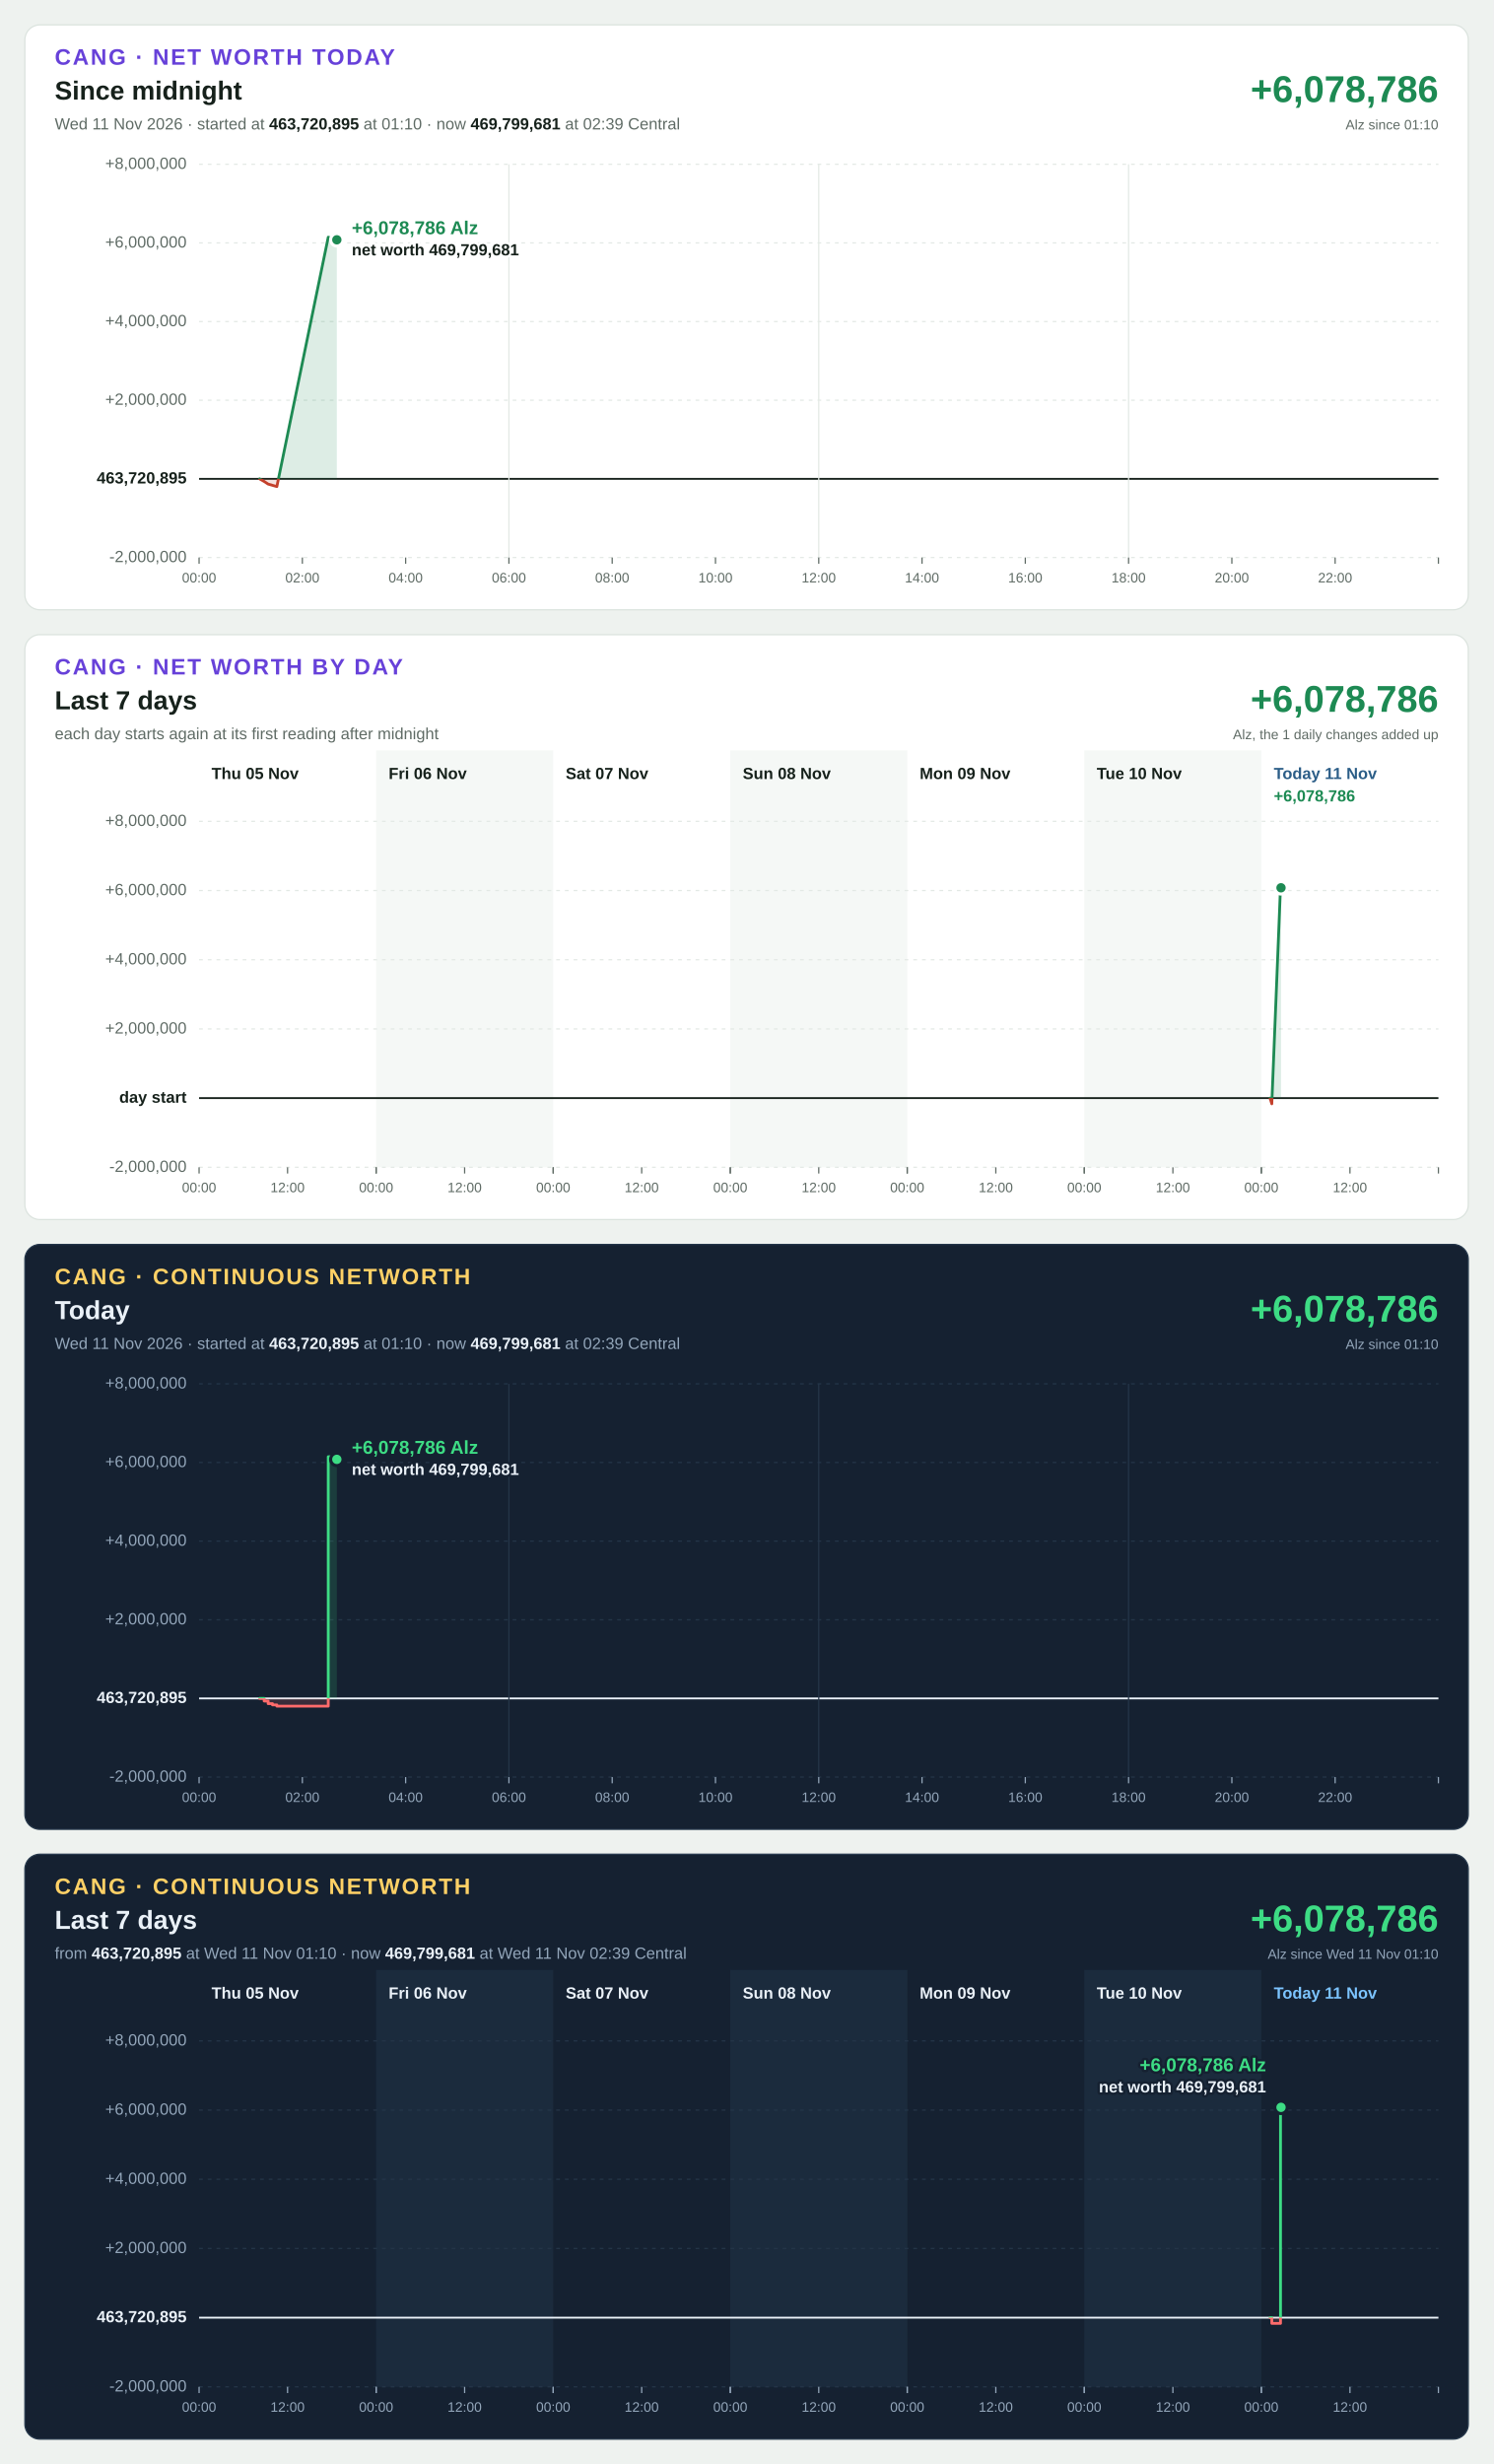
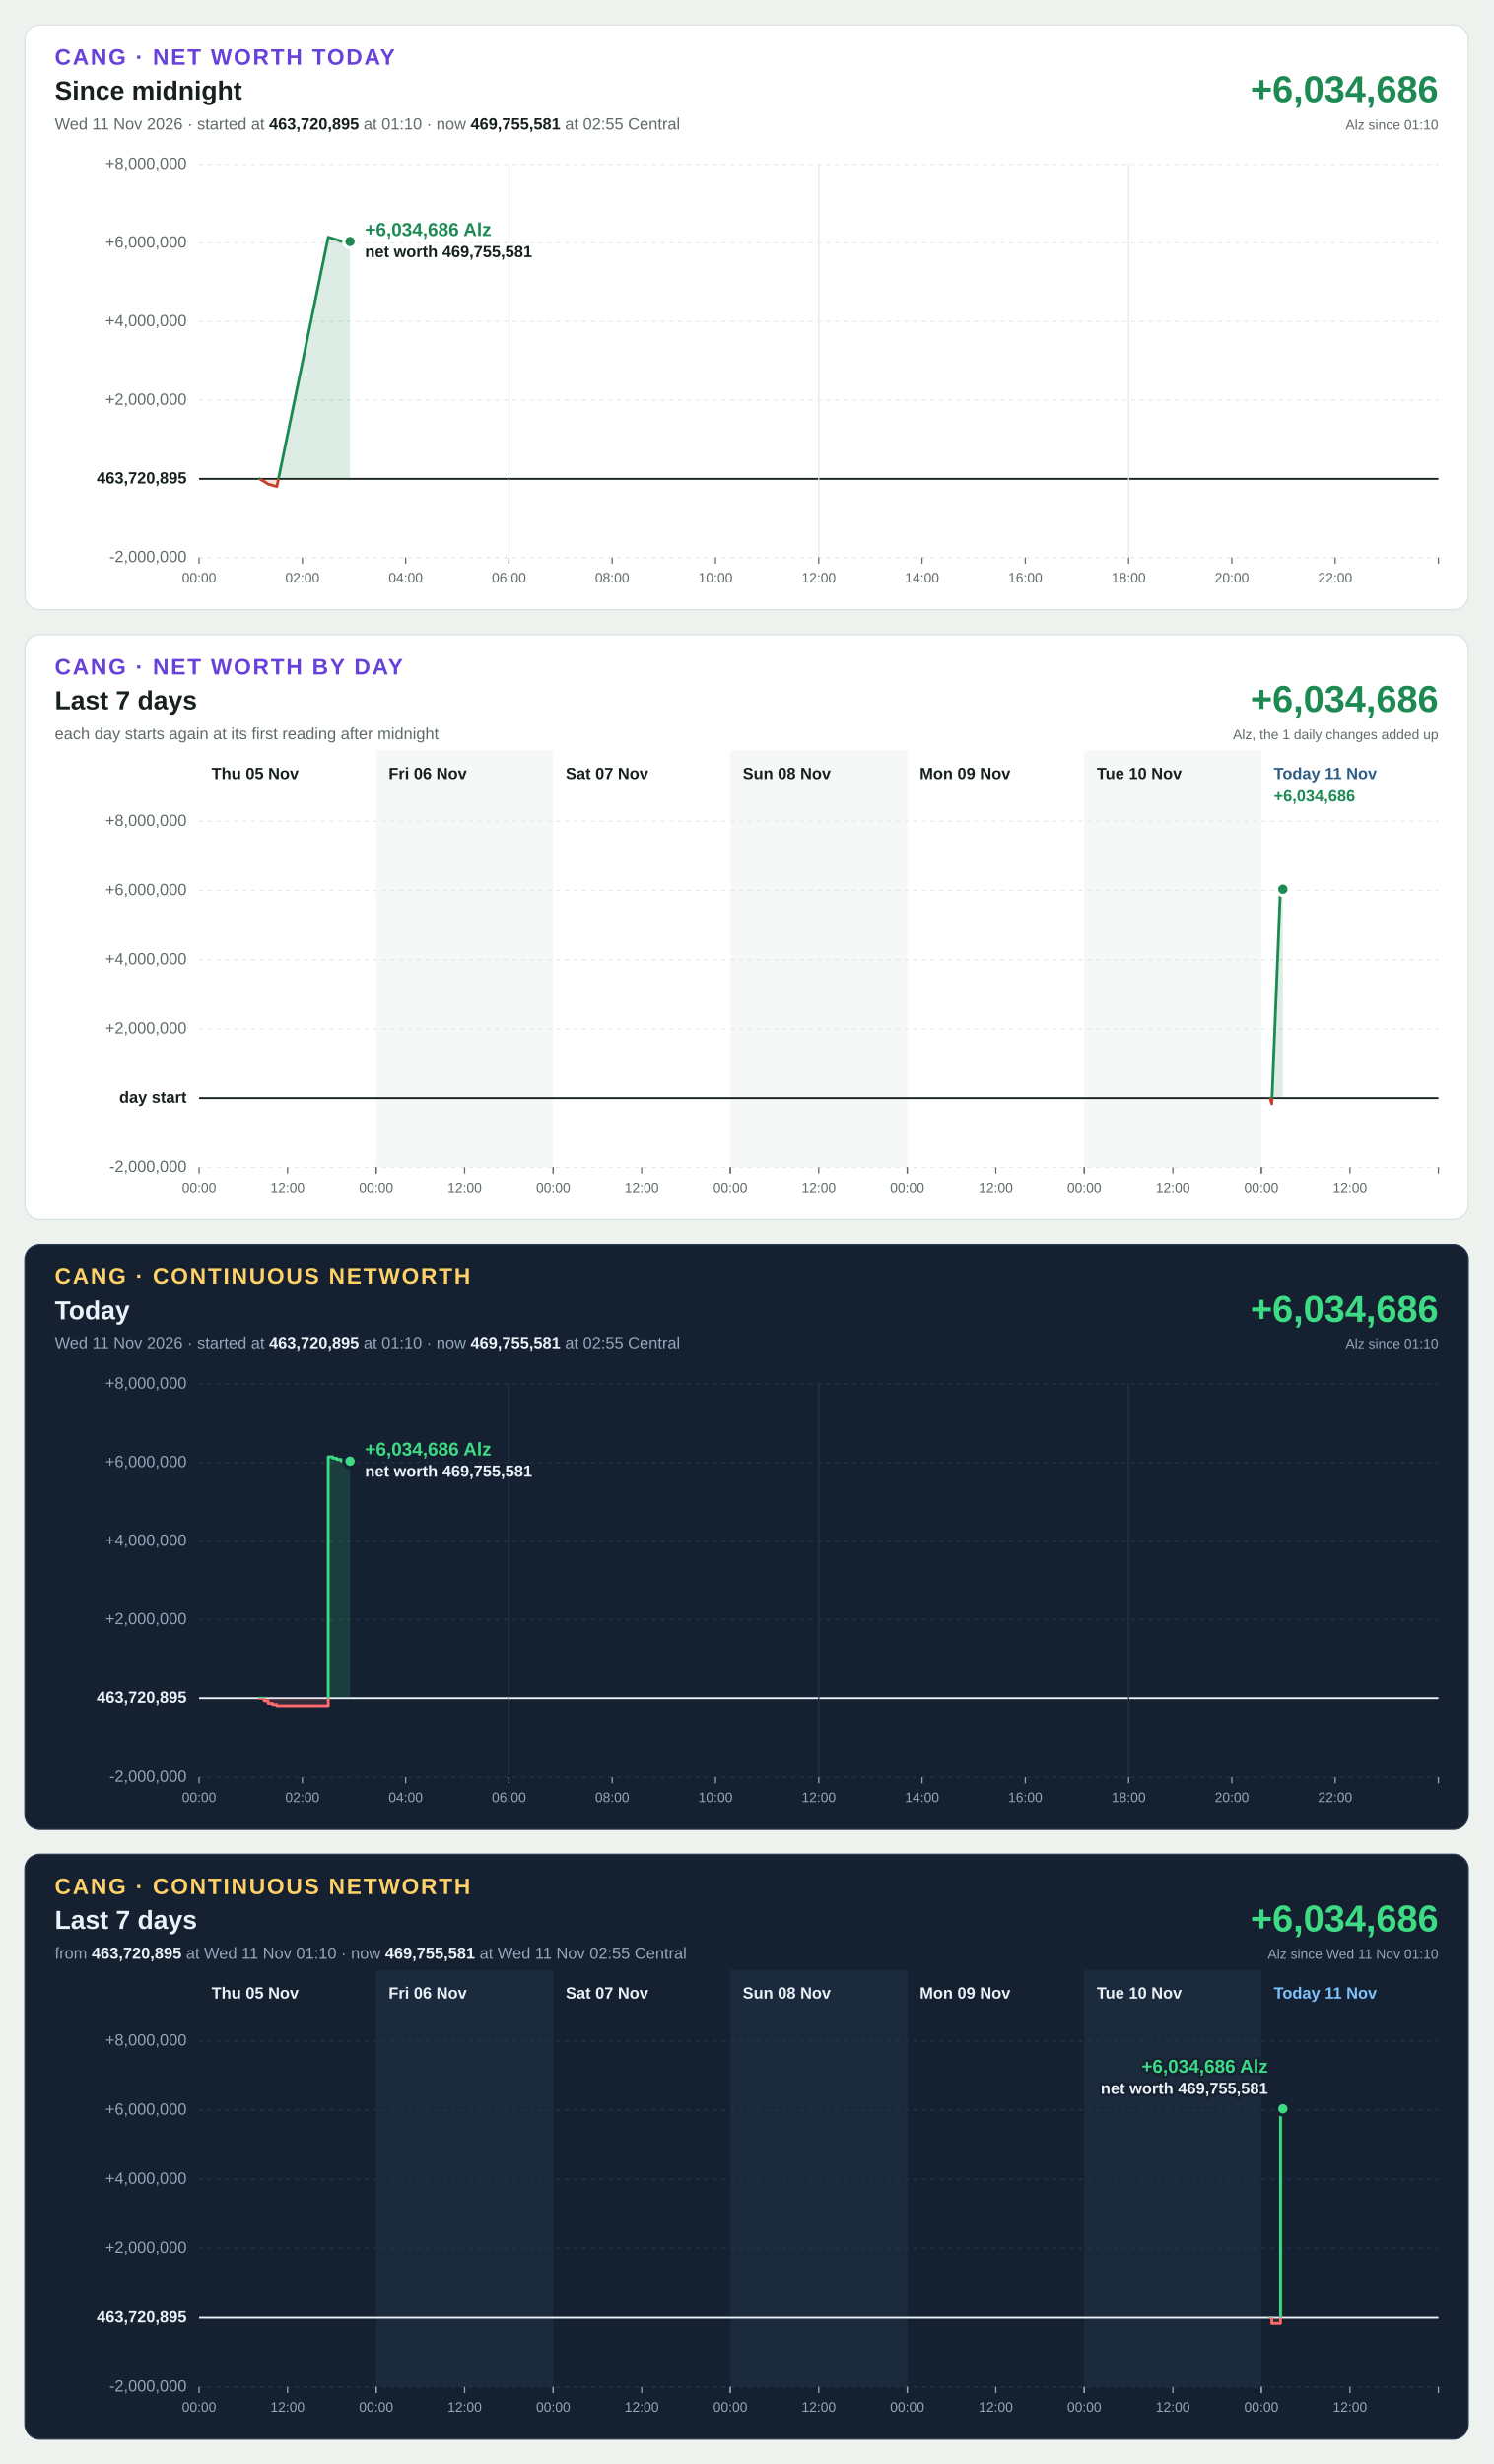
<svg xmlns="http://www.w3.org/2000/svg" width="1200" height="1980" viewBox="0 0 1200 1980" font-family="Segoe UI, Helvetica Neue, Arial, sans-serif" font-size="13" style="font-variant-numeric: tabular-nums">
  <rect width="1200" height="1980" fill="#eef2ef" />
  <g transform="translate(20,20)">
    <rect width="1160" height="470" rx="12" fill="#ffffff" stroke="#dbe3de" />
    <text x="24" y="32" font-size="18" font-weight="700" letter-spacing="1.4" fill="#6741d9">CANG · NET WORTH TODAY</text>
    <text x="24" y="60" font-size="21" font-weight="700" fill="#16211b">Since midnight</text>
-     <text x="24" y="84" fill="#5f6b65">Wed 11 Nov 2026 · started at <tspan font-weight="700" fill="#16211b">463,720,895</tspan> at 01:10 · now <tspan font-weight="700" fill="#16211b">469,799,681</tspan> at 02:39 Central</text>
-     <text x="1136" y="62" font-size="30" font-weight="700" text-anchor="end" fill="#1d8a53">+6,078,786</text>
+     <text x="24" y="84" fill="#5f6b65">Wed 11 Nov 2026 · started at <tspan font-weight="700" fill="#16211b">463,720,895</tspan> at 01:10 · now <tspan font-weight="700" fill="#16211b">469,755,581</tspan> at 02:55 Central</text>
+     <text x="1136" y="62" font-size="30" font-weight="700" text-anchor="end" fill="#1d8a53">+6,034,686</text>
    <text x="1136" y="84" font-size="11" text-anchor="end" fill="#5f6b65">Alz since 01:10</text>
    <line x1="140" x2="1136" y1="428.0" y2="428.0" stroke="#e3e9e5" stroke-width="1" stroke-dasharray="3 4" />
    <text x="130" y="428.0" text-anchor="end" dominant-baseline="middle" font-weight="400" fill="#5f6b65">-2,000,000</text>
    <line x1="140" x2="1136" y1="364.8" y2="364.8" stroke="#16211b" stroke-width="1.5" />
    <text x="130" y="364.8" text-anchor="end" dominant-baseline="middle" font-weight="700" fill="#16211b">463,720,895</text>
    <line x1="140" x2="1136" y1="301.6" y2="301.6" stroke="#e3e9e5" stroke-width="1" stroke-dasharray="3 4" />
    <text x="130" y="301.6" text-anchor="end" dominant-baseline="middle" font-weight="400" fill="#5f6b65">+2,000,000</text>
    <line x1="140" x2="1136" y1="238.4" y2="238.4" stroke="#e3e9e5" stroke-width="1" stroke-dasharray="3 4" />
    <text x="130" y="238.4" text-anchor="end" dominant-baseline="middle" font-weight="400" fill="#5f6b65">+4,000,000</text>
    <line x1="140" x2="1136" y1="175.2" y2="175.2" stroke="#e3e9e5" stroke-width="1" stroke-dasharray="3 4" />
    <text x="130" y="175.2" text-anchor="end" dominant-baseline="middle" font-weight="400" fill="#5f6b65">+6,000,000</text>
    <line x1="140" x2="1136" y1="112.0" y2="112.0" stroke="#e3e9e5" stroke-width="1" stroke-dasharray="3 4" />
    <text x="130" y="112.0" text-anchor="end" dominant-baseline="middle" font-weight="400" fill="#5f6b65">+8,000,000</text>
    <line x1="140.0" x2="140.0" y1="428" y2="433" stroke="#5f6b65" stroke-width="1" />
    <text x="140.0" y="448" font-size="11" text-anchor="middle" fill="#5f6b65">00:00</text>
    <line x1="223.0" x2="223.0" y1="428" y2="433" stroke="#5f6b65" stroke-width="1" />
    <text x="223.0" y="448" font-size="11" text-anchor="middle" fill="#5f6b65">02:00</text>
    <line x1="306.0" x2="306.0" y1="428" y2="433" stroke="#5f6b65" stroke-width="1" />
    <text x="306.0" y="448" font-size="11" text-anchor="middle" fill="#5f6b65">04:00</text>
    <line x1="389.0" x2="389.0" y1="112" y2="428" stroke="#e3e9e5" stroke-width="1" />
    <line x1="389.0" x2="389.0" y1="428" y2="433" stroke="#5f6b65" stroke-width="1" />
    <text x="389.0" y="448" font-size="11" text-anchor="middle" fill="#5f6b65">06:00</text>
    <line x1="472.0" x2="472.0" y1="428" y2="433" stroke="#5f6b65" stroke-width="1" />
    <text x="472.0" y="448" font-size="11" text-anchor="middle" fill="#5f6b65">08:00</text>
    <line x1="555.0" x2="555.0" y1="428" y2="433" stroke="#5f6b65" stroke-width="1" />
    <text x="555.0" y="448" font-size="11" text-anchor="middle" fill="#5f6b65">10:00</text>
    <line x1="638.0" x2="638.0" y1="112" y2="428" stroke="#e3e9e5" stroke-width="1" />
    <line x1="638.0" x2="638.0" y1="428" y2="433" stroke="#5f6b65" stroke-width="1" />
    <text x="638.0" y="448" font-size="11" text-anchor="middle" fill="#5f6b65">12:00</text>
    <line x1="721.0" x2="721.0" y1="428" y2="433" stroke="#5f6b65" stroke-width="1" />
    <text x="721.0" y="448" font-size="11" text-anchor="middle" fill="#5f6b65">14:00</text>
    <line x1="804.0" x2="804.0" y1="428" y2="433" stroke="#5f6b65" stroke-width="1" />
    <text x="804.0" y="448" font-size="11" text-anchor="middle" fill="#5f6b65">16:00</text>
    <line x1="887.0" x2="887.0" y1="112" y2="428" stroke="#e3e9e5" stroke-width="1" />
    <line x1="887.0" x2="887.0" y1="428" y2="433" stroke="#5f6b65" stroke-width="1" />
    <text x="887.0" y="448" font-size="11" text-anchor="middle" fill="#5f6b65">18:00</text>
    <line x1="970.0" x2="970.0" y1="428" y2="433" stroke="#5f6b65" stroke-width="1" />
    <text x="970.0" y="448" font-size="11" text-anchor="middle" fill="#5f6b65">20:00</text>
    <line x1="1053.0" x2="1053.0" y1="428" y2="433" stroke="#5f6b65" stroke-width="1" />
    <text x="1053.0" y="448" font-size="11" text-anchor="middle" fill="#5f6b65">22:00</text>
    <line x1="1136.0" x2="1136.0" y1="428" y2="433" stroke="#5f6b65" stroke-width="1" />
    <defs>
-       <path id="shape-today" d="M188.6 364.8L188.6 364.8L192.3 366.9L195.5 369.0L199.0 370.0L202.5 371.0L243.8 170.6L247.5 171.7L250.7 172.7L250.7 364.8Z" />
-       <path id="line-today" d="M188.6 364.8L192.3 366.9L195.5 369.0L199.0 370.0L202.5 371.0L243.8 170.6L247.5 171.7L250.7 172.7" />
+       <path id="shape-today" d="M188.6 364.8L188.6 364.8L192.3 366.9L195.5 369.0L199.0 370.0L202.5 371.0L243.8 170.6L247.5 171.7L250.7 172.7L254.1 173.8L257.8 174.0L261.3 174.1L261.3 364.8Z" />
+       <path id="line-today" d="M188.6 364.8L192.3 366.9L195.5 369.0L199.0 370.0L202.5 371.0L243.8 170.6L247.5 171.7L250.7 172.7L254.1 173.8L257.8 174.0L261.3 174.1" />
      <clipPath id="up-today">
        <rect x="140" y="112" width="996" height="252.8" />
      </clipPath>
      <clipPath id="down-today">
        <rect x="140" y="364.8" width="996" height="63.2" />
      </clipPath>
    </defs>
    <use href="#shape-today" fill="#1d8a53" fill-opacity="0.15" clip-path="url(#up-today)" />
    <use href="#line-today" fill="none" stroke="#1d8a53" stroke-width="2.25" stroke-linejoin="round" stroke-linecap="round" clip-path="url(#up-today)" />
    <use href="#shape-today" fill="#c4402b" fill-opacity="0.15" clip-path="url(#down-today)" />
    <use href="#line-today" fill="none" stroke="#c4402b" stroke-width="2.25" stroke-linejoin="round" stroke-linecap="round" clip-path="url(#down-today)" />
-     <circle cx="250.7" cy="172.7" r="5" fill="#1d8a53" stroke="#ffffff" stroke-width="2.5" />
-     <text x="262.7" y="168.2" text-anchor="start" font-size="15" font-weight="700" fill="#1d8a53" stroke="#ffffff" stroke-width="4" stroke-linejoin="round" paint-order="stroke">+6,078,786 Alz</text>
-     <text x="262.7" y="185.2" text-anchor="start" font-size="13" font-weight="600" fill="#16211b" stroke="#ffffff" stroke-width="4" stroke-linejoin="round" paint-order="stroke">net worth 469,799,681</text>
+     <circle cx="261.3" cy="174.1" r="5" fill="#1d8a53" stroke="#ffffff" stroke-width="2.5" />
+     <text x="273.3" y="169.6" text-anchor="start" font-size="15" font-weight="700" fill="#1d8a53" stroke="#ffffff" stroke-width="4" stroke-linejoin="round" paint-order="stroke">+6,034,686 Alz</text>
+     <text x="273.3" y="186.6" text-anchor="start" font-size="13" font-weight="600" fill="#16211b" stroke="#ffffff" stroke-width="4" stroke-linejoin="round" paint-order="stroke">net worth 469,755,581</text>
  </g>
  <g transform="translate(20,510)">
    <rect width="1160" height="470" rx="12" fill="#ffffff" stroke="#dbe3de" />
    <text x="24" y="32" font-size="18" font-weight="700" letter-spacing="1.4" fill="#6741d9">CANG · NET WORTH BY DAY</text>
    <text x="24" y="60" font-size="21" font-weight="700" fill="#16211b">Last 7 days</text>
    <text x="24" y="84" fill="#5f6b65">each day starts again at its first reading after midnight</text>
-     <text x="1136" y="62" font-size="30" font-weight="700" text-anchor="end" fill="#1d8a53">+6,078,786</text>
+     <text x="1136" y="62" font-size="30" font-weight="700" text-anchor="end" fill="#1d8a53">+6,034,686</text>
    <text x="1136" y="84" font-size="11" text-anchor="end" fill="#5f6b65">Alz, the 1 daily changes added up</text>
    <rect x="282.3" y="93" width="142.3" height="335" fill="#f5f8f6" />
    <rect x="566.9" y="93" width="142.3" height="335" fill="#f5f8f6" />
    <rect x="851.4" y="93" width="142.3" height="335" fill="#f5f8f6" />
    <line x1="140" x2="1136" y1="428.0" y2="428.0" stroke="#e3e9e5" stroke-width="1" stroke-dasharray="3 4" />
    <text x="130" y="428.0" text-anchor="end" dominant-baseline="middle" font-weight="400" fill="#5f6b65">-2,000,000</text>
    <line x1="140" x2="1136" y1="372.4" y2="372.4" stroke="#16211b" stroke-width="1.5" />
    <text x="130" y="372.4" text-anchor="end" dominant-baseline="middle" font-weight="700" fill="#16211b">day start</text>
    <line x1="140" x2="1136" y1="316.8" y2="316.8" stroke="#e3e9e5" stroke-width="1" stroke-dasharray="3 4" />
    <text x="130" y="316.8" text-anchor="end" dominant-baseline="middle" font-weight="400" fill="#5f6b65">+2,000,000</text>
    <line x1="140" x2="1136" y1="261.2" y2="261.2" stroke="#e3e9e5" stroke-width="1" stroke-dasharray="3 4" />
    <text x="130" y="261.2" text-anchor="end" dominant-baseline="middle" font-weight="400" fill="#5f6b65">+4,000,000</text>
    <line x1="140" x2="1136" y1="205.6" y2="205.6" stroke="#e3e9e5" stroke-width="1" stroke-dasharray="3 4" />
    <text x="130" y="205.6" text-anchor="end" dominant-baseline="middle" font-weight="400" fill="#5f6b65">+6,000,000</text>
    <line x1="140" x2="1136" y1="150.0" y2="150.0" stroke="#e3e9e5" stroke-width="1" stroke-dasharray="3 4" />
    <text x="130" y="150.0" text-anchor="end" dominant-baseline="middle" font-weight="400" fill="#5f6b65">+8,000,000</text>
    <text x="150.0" y="116" font-weight="700" fill="#16211b">Thu 05 Nov</text>
    <line x1="140.0" x2="140.0" y1="428" y2="433" stroke="#5f6b65" stroke-width="1" />
    <text x="140.0" y="448" font-size="11" text-anchor="middle" fill="#5f6b65">00:00</text>
    <line x1="211.1" x2="211.1" y1="428" y2="433" stroke="#5f6b65" stroke-width="1" />
    <text x="211.1" y="448" font-size="11" text-anchor="middle" fill="#5f6b65">12:00</text>
    <line x1="282.3" x2="282.3" y1="428" y2="433" stroke="#5f6b65" stroke-width="1" />
    <text x="292.3" y="116" font-weight="700" fill="#16211b">Fri 06 Nov</text>
    <line x1="282.3" x2="282.3" y1="428" y2="433" stroke="#5f6b65" stroke-width="1" />
    <text x="282.3" y="448" font-size="11" text-anchor="middle" fill="#5f6b65">00:00</text>
    <line x1="353.4" x2="353.4" y1="428" y2="433" stroke="#5f6b65" stroke-width="1" />
    <text x="353.4" y="448" font-size="11" text-anchor="middle" fill="#5f6b65">12:00</text>
    <line x1="424.6" x2="424.6" y1="428" y2="433" stroke="#5f6b65" stroke-width="1" />
    <text x="434.6" y="116" font-weight="700" fill="#16211b">Sat 07 Nov</text>
    <line x1="424.6" x2="424.6" y1="428" y2="433" stroke="#5f6b65" stroke-width="1" />
    <text x="424.6" y="448" font-size="11" text-anchor="middle" fill="#5f6b65">00:00</text>
    <line x1="495.7" x2="495.7" y1="428" y2="433" stroke="#5f6b65" stroke-width="1" />
    <text x="495.7" y="448" font-size="11" text-anchor="middle" fill="#5f6b65">12:00</text>
    <line x1="566.9" x2="566.9" y1="428" y2="433" stroke="#5f6b65" stroke-width="1" />
    <text x="576.9" y="116" font-weight="700" fill="#16211b">Sun 08 Nov</text>
    <line x1="566.9" x2="566.9" y1="428" y2="433" stroke="#5f6b65" stroke-width="1" />
    <text x="566.9" y="448" font-size="11" text-anchor="middle" fill="#5f6b65">00:00</text>
    <line x1="638.0" x2="638.0" y1="428" y2="433" stroke="#5f6b65" stroke-width="1" />
    <text x="638.0" y="448" font-size="11" text-anchor="middle" fill="#5f6b65">12:00</text>
    <line x1="709.1" x2="709.1" y1="428" y2="433" stroke="#5f6b65" stroke-width="1" />
    <text x="719.1" y="116" font-weight="700" fill="#16211b">Mon 09 Nov</text>
    <line x1="709.1" x2="709.1" y1="428" y2="433" stroke="#5f6b65" stroke-width="1" />
    <text x="709.1" y="448" font-size="11" text-anchor="middle" fill="#5f6b65">00:00</text>
    <line x1="780.3" x2="780.3" y1="428" y2="433" stroke="#5f6b65" stroke-width="1" />
    <text x="780.3" y="448" font-size="11" text-anchor="middle" fill="#5f6b65">12:00</text>
    <line x1="851.4" x2="851.4" y1="428" y2="433" stroke="#5f6b65" stroke-width="1" />
    <text x="861.4" y="116" font-weight="700" fill="#16211b">Tue 10 Nov</text>
    <line x1="851.4" x2="851.4" y1="428" y2="433" stroke="#5f6b65" stroke-width="1" />
    <text x="851.4" y="448" font-size="11" text-anchor="middle" fill="#5f6b65">00:00</text>
    <line x1="922.6" x2="922.6" y1="428" y2="433" stroke="#5f6b65" stroke-width="1" />
    <text x="922.6" y="448" font-size="11" text-anchor="middle" fill="#5f6b65">12:00</text>
    <line x1="993.7" x2="993.7" y1="428" y2="433" stroke="#5f6b65" stroke-width="1" />
    <text x="1003.7" y="116" font-weight="700" fill="#2b5d87">Today 11 Nov</text>
    <line x1="993.7" x2="993.7" y1="428" y2="433" stroke="#5f6b65" stroke-width="1" />
    <text x="993.7" y="448" font-size="11" text-anchor="middle" fill="#5f6b65">00:00</text>
    <line x1="1064.9" x2="1064.9" y1="428" y2="433" stroke="#5f6b65" stroke-width="1" />
    <text x="1064.9" y="448" font-size="11" text-anchor="middle" fill="#5f6b65">12:00</text>
    <line x1="1136.0" x2="1136.0" y1="428" y2="433" stroke="#5f6b65" stroke-width="1" />
-     <text x="1003.7" y="134" font-weight="700" fill="#1d8a53">+6,078,786</text>
-     <defs>
-       <path id="shape-day6" d="M1000.7 372.4L1000.7 372.4L1002.1 377.0L1009.1 202.5L1009.5 203.4L1009.5 372.4Z" />
-       <path id="line-day6" d="M1000.7 372.4L1002.1 377.0L1009.1 202.5L1009.5 203.4" />
+     <text x="1003.7" y="134" font-weight="700" fill="#1d8a53">+6,034,686</text>
+     <defs>
+       <path id="shape-day6" d="M1000.7 372.4L1000.7 372.4L1002.1 377.0L1009.1 202.5L1010.5 204.6L1011.0 204.6L1011.0 372.4Z" />
+       <path id="line-day6" d="M1000.7 372.4L1002.1 377.0L1009.1 202.5L1010.5 204.6L1011.0 204.6" />
      <clipPath id="up-day6">
        <rect x="140" y="150" width="996" height="222.4" />
      </clipPath>
      <clipPath id="down-day6">
        <rect x="140" y="372.4" width="996" height="55.6" />
      </clipPath>
    </defs>
    <use href="#shape-day6" fill="#1d8a53" fill-opacity="0.15" clip-path="url(#up-day6)" />
    <use href="#line-day6" fill="none" stroke="#1d8a53" stroke-width="2.25" stroke-linejoin="round" stroke-linecap="round" clip-path="url(#up-day6)" />
    <use href="#shape-day6" fill="#c4402b" fill-opacity="0.15" clip-path="url(#down-day6)" />
    <use href="#line-day6" fill="none" stroke="#c4402b" stroke-width="2.25" stroke-linejoin="round" stroke-linecap="round" clip-path="url(#down-day6)" />
-     <circle cx="1009.5" cy="203.4" r="5" fill="#1d8a53" stroke="#ffffff" stroke-width="2.5" />
+     <circle cx="1011.0" cy="204.6" r="5" fill="#1d8a53" stroke="#ffffff" stroke-width="2.5" />
  </g>
  <g transform="translate(20,1000)">
    <rect width="1160" height="470" rx="12" fill="#152131" stroke="#24364a" />
    <text x="24" y="32" font-size="18" font-weight="700" letter-spacing="1.4" fill="#ffd166">CANG · CONTINUOUS NETWORTH</text>
    <text x="24" y="60" font-size="21" font-weight="700" fill="#eaf1f8">Today</text>
-     <text x="24" y="84" fill="#93a6ba">Wed 11 Nov 2026 · started at <tspan font-weight="700" fill="#eaf1f8">463,720,895</tspan> at 01:10 · now <tspan font-weight="700" fill="#eaf1f8">469,799,681</tspan> at 02:39 Central</text>
-     <text x="1136" y="62" font-size="30" font-weight="700" text-anchor="end" fill="#3ddc84">+6,078,786</text>
+     <text x="24" y="84" fill="#93a6ba">Wed 11 Nov 2026 · started at <tspan font-weight="700" fill="#eaf1f8">463,720,895</tspan> at 01:10 · now <tspan font-weight="700" fill="#eaf1f8">469,755,581</tspan> at 02:55 Central</text>
+     <text x="1136" y="62" font-size="30" font-weight="700" text-anchor="end" fill="#3ddc84">+6,034,686</text>
    <text x="1136" y="84" font-size="11" text-anchor="end" fill="#93a6ba">Alz since 01:10</text>
    <line x1="140" x2="1136" y1="428.0" y2="428.0" stroke="#243548" stroke-width="1" stroke-dasharray="3 4" />
    <text x="130" y="428.0" text-anchor="end" dominant-baseline="middle" font-weight="400" fill="#93a6ba">-2,000,000</text>
    <line x1="140" x2="1136" y1="364.8" y2="364.8" stroke="#eaf1f8" stroke-width="1.5" />
    <text x="130" y="364.8" text-anchor="end" dominant-baseline="middle" font-weight="700" fill="#eaf1f8">463,720,895</text>
    <line x1="140" x2="1136" y1="301.6" y2="301.6" stroke="#243548" stroke-width="1" stroke-dasharray="3 4" />
    <text x="130" y="301.6" text-anchor="end" dominant-baseline="middle" font-weight="400" fill="#93a6ba">+2,000,000</text>
    <line x1="140" x2="1136" y1="238.4" y2="238.4" stroke="#243548" stroke-width="1" stroke-dasharray="3 4" />
    <text x="130" y="238.4" text-anchor="end" dominant-baseline="middle" font-weight="400" fill="#93a6ba">+4,000,000</text>
    <line x1="140" x2="1136" y1="175.2" y2="175.2" stroke="#243548" stroke-width="1" stroke-dasharray="3 4" />
    <text x="130" y="175.2" text-anchor="end" dominant-baseline="middle" font-weight="400" fill="#93a6ba">+6,000,000</text>
    <line x1="140" x2="1136" y1="112.0" y2="112.0" stroke="#243548" stroke-width="1" stroke-dasharray="3 4" />
    <text x="130" y="112.0" text-anchor="end" dominant-baseline="middle" font-weight="400" fill="#93a6ba">+8,000,000</text>
    <line x1="140.0" x2="140.0" y1="428" y2="433" stroke="#93a6ba" stroke-width="1" />
    <text x="140.0" y="448" font-size="11" text-anchor="middle" fill="#93a6ba">00:00</text>
    <line x1="223.0" x2="223.0" y1="428" y2="433" stroke="#93a6ba" stroke-width="1" />
    <text x="223.0" y="448" font-size="11" text-anchor="middle" fill="#93a6ba">02:00</text>
    <line x1="306.0" x2="306.0" y1="428" y2="433" stroke="#93a6ba" stroke-width="1" />
    <text x="306.0" y="448" font-size="11" text-anchor="middle" fill="#93a6ba">04:00</text>
    <line x1="389.0" x2="389.0" y1="112" y2="428" stroke="#243548" stroke-width="1" />
    <line x1="389.0" x2="389.0" y1="428" y2="433" stroke="#93a6ba" stroke-width="1" />
    <text x="389.0" y="448" font-size="11" text-anchor="middle" fill="#93a6ba">06:00</text>
    <line x1="472.0" x2="472.0" y1="428" y2="433" stroke="#93a6ba" stroke-width="1" />
    <text x="472.0" y="448" font-size="11" text-anchor="middle" fill="#93a6ba">08:00</text>
    <line x1="555.0" x2="555.0" y1="428" y2="433" stroke="#93a6ba" stroke-width="1" />
    <text x="555.0" y="448" font-size="11" text-anchor="middle" fill="#93a6ba">10:00</text>
    <line x1="638.0" x2="638.0" y1="112" y2="428" stroke="#243548" stroke-width="1" />
    <line x1="638.0" x2="638.0" y1="428" y2="433" stroke="#93a6ba" stroke-width="1" />
    <text x="638.0" y="448" font-size="11" text-anchor="middle" fill="#93a6ba">12:00</text>
    <line x1="721.0" x2="721.0" y1="428" y2="433" stroke="#93a6ba" stroke-width="1" />
    <text x="721.0" y="448" font-size="11" text-anchor="middle" fill="#93a6ba">14:00</text>
    <line x1="804.0" x2="804.0" y1="428" y2="433" stroke="#93a6ba" stroke-width="1" />
    <text x="804.0" y="448" font-size="11" text-anchor="middle" fill="#93a6ba">16:00</text>
    <line x1="887.0" x2="887.0" y1="112" y2="428" stroke="#243548" stroke-width="1" />
    <line x1="887.0" x2="887.0" y1="428" y2="433" stroke="#93a6ba" stroke-width="1" />
    <text x="887.0" y="448" font-size="11" text-anchor="middle" fill="#93a6ba">18:00</text>
    <line x1="970.0" x2="970.0" y1="428" y2="433" stroke="#93a6ba" stroke-width="1" />
    <text x="970.0" y="448" font-size="11" text-anchor="middle" fill="#93a6ba">20:00</text>
    <line x1="1053.0" x2="1053.0" y1="428" y2="433" stroke="#93a6ba" stroke-width="1" />
    <text x="1053.0" y="448" font-size="11" text-anchor="middle" fill="#93a6ba">22:00</text>
    <line x1="1136.0" x2="1136.0" y1="428" y2="433" stroke="#93a6ba" stroke-width="1" />
    <defs>
-       <path id="shape-flow-today" d="M188.6 364.8L188.6 364.8L192.3 364.8L192.3 366.9L195.5 366.9L195.5 369.0L199.0 369.0L199.0 370.0L202.5 370.0L202.5 371.0L243.8 371.0L243.8 170.6L247.5 170.6L247.5 171.7L250.7 171.7L250.7 172.7L250.7 364.8Z" />
-       <path id="line-flow-today" d="M188.6 364.8L192.3 364.8L192.3 366.9L195.5 366.9L195.5 369.0L199.0 369.0L199.0 370.0L202.5 370.0L202.5 371.0L243.8 371.0L243.8 170.6L247.5 170.6L247.5 171.7L250.7 171.7L250.7 172.7" />
+       <path id="shape-flow-today" d="M188.6 364.8L188.6 364.8L192.3 364.8L192.3 366.9L195.5 366.9L195.5 369.0L199.0 369.0L199.0 370.0L202.5 370.0L202.5 371.0L243.8 371.0L243.8 170.6L247.5 170.6L247.5 171.7L250.7 171.7L250.7 172.7L254.1 172.7L254.1 173.8L257.8 173.8L257.8 174.0L261.3 174.0L261.3 174.1L261.3 364.8Z" />
+       <path id="line-flow-today" d="M188.6 364.8L192.3 364.8L192.3 366.9L195.5 366.9L195.5 369.0L199.0 369.0L199.0 370.0L202.5 370.0L202.5 371.0L243.8 371.0L243.8 170.6L247.5 170.6L247.5 171.7L250.7 171.7L250.7 172.7L254.1 172.7L254.1 173.8L257.8 173.8L257.8 174.0L261.3 174.0L261.3 174.1" />
      <clipPath id="up-flow-today">
        <rect x="140" y="112" width="996" height="252.8" />
      </clipPath>
      <clipPath id="down-flow-today">
        <rect x="140" y="364.8" width="996" height="63.2" />
      </clipPath>
    </defs>
    <use href="#shape-flow-today" fill="#3ddc84" fill-opacity="0.15" clip-path="url(#up-flow-today)" />
    <use href="#line-flow-today" fill="none" stroke="#3ddc84" stroke-width="2.25" stroke-linejoin="round" stroke-linecap="round" clip-path="url(#up-flow-today)" />
    <use href="#shape-flow-today" fill="#ff6b6b" fill-opacity="0.15" clip-path="url(#down-flow-today)" />
    <use href="#line-flow-today" fill="none" stroke="#ff6b6b" stroke-width="2.25" stroke-linejoin="round" stroke-linecap="round" clip-path="url(#down-flow-today)" />
-     <circle cx="250.7" cy="172.7" r="5" fill="#3ddc84" stroke="#152131" stroke-width="2.5" />
-     <text x="262.7" y="168.2" text-anchor="start" font-size="15" font-weight="700" fill="#3ddc84" stroke="#152131" stroke-width="4" stroke-linejoin="round" paint-order="stroke">+6,078,786 Alz</text>
-     <text x="262.7" y="185.2" text-anchor="start" font-size="13" font-weight="600" fill="#eaf1f8" stroke="#152131" stroke-width="4" stroke-linejoin="round" paint-order="stroke">net worth 469,799,681</text>
+     <circle cx="261.3" cy="174.1" r="5" fill="#3ddc84" stroke="#152131" stroke-width="2.5" />
+     <text x="273.3" y="169.6" text-anchor="start" font-size="15" font-weight="700" fill="#3ddc84" stroke="#152131" stroke-width="4" stroke-linejoin="round" paint-order="stroke">+6,034,686 Alz</text>
+     <text x="273.3" y="186.6" text-anchor="start" font-size="13" font-weight="600" fill="#eaf1f8" stroke="#152131" stroke-width="4" stroke-linejoin="round" paint-order="stroke">net worth 469,755,581</text>
  </g>
  <g transform="translate(20,1490)">
    <rect width="1160" height="470" rx="12" fill="#152131" stroke="#24364a" />
    <text x="24" y="32" font-size="18" font-weight="700" letter-spacing="1.4" fill="#ffd166">CANG · CONTINUOUS NETWORTH</text>
    <text x="24" y="60" font-size="21" font-weight="700" fill="#eaf1f8">Last 7 days</text>
-     <text x="24" y="84" fill="#93a6ba">from <tspan font-weight="700" fill="#eaf1f8">463,720,895</tspan> at Wed 11 Nov 01:10 · now <tspan font-weight="700" fill="#eaf1f8">469,799,681</tspan> at Wed 11 Nov 02:39 Central</text>
-     <text x="1136" y="62" font-size="30" font-weight="700" text-anchor="end" fill="#3ddc84">+6,078,786</text>
+     <text x="24" y="84" fill="#93a6ba">from <tspan font-weight="700" fill="#eaf1f8">463,720,895</tspan> at Wed 11 Nov 01:10 · now <tspan font-weight="700" fill="#eaf1f8">469,755,581</tspan> at Wed 11 Nov 02:55 Central</text>
+     <text x="1136" y="62" font-size="30" font-weight="700" text-anchor="end" fill="#3ddc84">+6,034,686</text>
    <text x="1136" y="84" font-size="11" text-anchor="end" fill="#93a6ba">Alz since Wed 11 Nov 01:10</text>
    <rect x="282.3" y="93" width="142.3" height="335" fill="#1b2b3d" />
    <rect x="566.9" y="93" width="142.3" height="335" fill="#1b2b3d" />
    <rect x="851.4" y="93" width="142.3" height="335" fill="#1b2b3d" />
    <line x1="140" x2="1136" y1="428.0" y2="428.0" stroke="#243548" stroke-width="1" stroke-dasharray="3 4" />
    <text x="130" y="428.0" text-anchor="end" dominant-baseline="middle" font-weight="400" fill="#93a6ba">-2,000,000</text>
    <line x1="140" x2="1136" y1="372.4" y2="372.4" stroke="#eaf1f8" stroke-width="1.5" />
    <text x="130" y="372.4" text-anchor="end" dominant-baseline="middle" font-weight="700" fill="#eaf1f8">463,720,895</text>
    <line x1="140" x2="1136" y1="316.8" y2="316.8" stroke="#243548" stroke-width="1" stroke-dasharray="3 4" />
    <text x="130" y="316.8" text-anchor="end" dominant-baseline="middle" font-weight="400" fill="#93a6ba">+2,000,000</text>
    <line x1="140" x2="1136" y1="261.2" y2="261.2" stroke="#243548" stroke-width="1" stroke-dasharray="3 4" />
    <text x="130" y="261.2" text-anchor="end" dominant-baseline="middle" font-weight="400" fill="#93a6ba">+4,000,000</text>
    <line x1="140" x2="1136" y1="205.6" y2="205.6" stroke="#243548" stroke-width="1" stroke-dasharray="3 4" />
    <text x="130" y="205.6" text-anchor="end" dominant-baseline="middle" font-weight="400" fill="#93a6ba">+6,000,000</text>
    <line x1="140" x2="1136" y1="150.0" y2="150.0" stroke="#243548" stroke-width="1" stroke-dasharray="3 4" />
    <text x="130" y="150.0" text-anchor="end" dominant-baseline="middle" font-weight="400" fill="#93a6ba">+8,000,000</text>
    <text x="150.0" y="116" font-weight="700" fill="#eaf1f8">Thu 05 Nov</text>
    <line x1="140.0" x2="140.0" y1="428" y2="433" stroke="#93a6ba" stroke-width="1" />
    <text x="140.0" y="448" font-size="11" text-anchor="middle" fill="#93a6ba">00:00</text>
    <line x1="211.1" x2="211.1" y1="428" y2="433" stroke="#93a6ba" stroke-width="1" />
    <text x="211.1" y="448" font-size="11" text-anchor="middle" fill="#93a6ba">12:00</text>
    <line x1="282.3" x2="282.3" y1="428" y2="433" stroke="#93a6ba" stroke-width="1" />
    <text x="292.3" y="116" font-weight="700" fill="#eaf1f8">Fri 06 Nov</text>
    <line x1="282.3" x2="282.3" y1="428" y2="433" stroke="#93a6ba" stroke-width="1" />
    <text x="282.3" y="448" font-size="11" text-anchor="middle" fill="#93a6ba">00:00</text>
    <line x1="353.4" x2="353.4" y1="428" y2="433" stroke="#93a6ba" stroke-width="1" />
    <text x="353.4" y="448" font-size="11" text-anchor="middle" fill="#93a6ba">12:00</text>
    <line x1="424.6" x2="424.6" y1="428" y2="433" stroke="#93a6ba" stroke-width="1" />
    <text x="434.6" y="116" font-weight="700" fill="#eaf1f8">Sat 07 Nov</text>
    <line x1="424.6" x2="424.6" y1="428" y2="433" stroke="#93a6ba" stroke-width="1" />
    <text x="424.6" y="448" font-size="11" text-anchor="middle" fill="#93a6ba">00:00</text>
    <line x1="495.7" x2="495.7" y1="428" y2="433" stroke="#93a6ba" stroke-width="1" />
    <text x="495.7" y="448" font-size="11" text-anchor="middle" fill="#93a6ba">12:00</text>
    <line x1="566.9" x2="566.9" y1="428" y2="433" stroke="#93a6ba" stroke-width="1" />
    <text x="576.9" y="116" font-weight="700" fill="#eaf1f8">Sun 08 Nov</text>
    <line x1="566.9" x2="566.9" y1="428" y2="433" stroke="#93a6ba" stroke-width="1" />
    <text x="566.9" y="448" font-size="11" text-anchor="middle" fill="#93a6ba">00:00</text>
    <line x1="638.0" x2="638.0" y1="428" y2="433" stroke="#93a6ba" stroke-width="1" />
    <text x="638.0" y="448" font-size="11" text-anchor="middle" fill="#93a6ba">12:00</text>
    <line x1="709.1" x2="709.1" y1="428" y2="433" stroke="#93a6ba" stroke-width="1" />
    <text x="719.1" y="116" font-weight="700" fill="#eaf1f8">Mon 09 Nov</text>
    <line x1="709.1" x2="709.1" y1="428" y2="433" stroke="#93a6ba" stroke-width="1" />
    <text x="709.1" y="448" font-size="11" text-anchor="middle" fill="#93a6ba">00:00</text>
    <line x1="780.3" x2="780.3" y1="428" y2="433" stroke="#93a6ba" stroke-width="1" />
    <text x="780.3" y="448" font-size="11" text-anchor="middle" fill="#93a6ba">12:00</text>
    <line x1="851.4" x2="851.4" y1="428" y2="433" stroke="#93a6ba" stroke-width="1" />
    <text x="861.4" y="116" font-weight="700" fill="#eaf1f8">Tue 10 Nov</text>
    <line x1="851.4" x2="851.4" y1="428" y2="433" stroke="#93a6ba" stroke-width="1" />
    <text x="851.4" y="448" font-size="11" text-anchor="middle" fill="#93a6ba">00:00</text>
    <line x1="922.6" x2="922.6" y1="428" y2="433" stroke="#93a6ba" stroke-width="1" />
    <text x="922.6" y="448" font-size="11" text-anchor="middle" fill="#93a6ba">12:00</text>
    <line x1="993.7" x2="993.7" y1="428" y2="433" stroke="#93a6ba" stroke-width="1" />
    <text x="1003.7" y="116" font-weight="700" fill="#7cc4ff">Today 11 Nov</text>
    <line x1="993.7" x2="993.7" y1="428" y2="433" stroke="#93a6ba" stroke-width="1" />
    <text x="993.7" y="448" font-size="11" text-anchor="middle" fill="#93a6ba">00:00</text>
    <line x1="1064.9" x2="1064.9" y1="428" y2="433" stroke="#93a6ba" stroke-width="1" />
    <text x="1064.9" y="448" font-size="11" text-anchor="middle" fill="#93a6ba">12:00</text>
    <line x1="1136.0" x2="1136.0" y1="428" y2="433" stroke="#93a6ba" stroke-width="1" />
    <defs>
-       <path id="shape-flow-week" d="M1000.7 372.4L1000.7 372.4L1002.1 372.4L1002.1 377.0L1009.1 377.0L1009.1 202.5L1009.5 202.5L1009.5 203.4L1009.5 372.4Z" />
-       <path id="line-flow-week" d="M1000.7 372.4L1002.1 372.4L1002.1 377.0L1009.1 377.0L1009.1 202.5L1009.5 202.5L1009.5 203.4" />
+       <path id="shape-flow-week" d="M1000.7 372.4L1000.7 372.4L1002.1 372.4L1002.1 377.0L1009.1 377.0L1009.1 202.5L1010.5 202.5L1010.5 204.6L1011.0 204.6L1011.0 204.6L1011.0 372.4Z" />
+       <path id="line-flow-week" d="M1000.7 372.4L1002.1 372.4L1002.1 377.0L1009.1 377.0L1009.1 202.5L1010.5 202.5L1010.5 204.6L1011.0 204.6L1011.0 204.6" />
      <clipPath id="up-flow-week">
        <rect x="140" y="150" width="996" height="222.4" />
      </clipPath>
      <clipPath id="down-flow-week">
        <rect x="140" y="372.4" width="996" height="55.6" />
      </clipPath>
    </defs>
    <use href="#shape-flow-week" fill="#3ddc84" fill-opacity="0.15" clip-path="url(#up-flow-week)" />
    <use href="#line-flow-week" fill="none" stroke="#3ddc84" stroke-width="2.25" stroke-linejoin="round" stroke-linecap="round" clip-path="url(#up-flow-week)" />
    <use href="#shape-flow-week" fill="#ff6b6b" fill-opacity="0.15" clip-path="url(#down-flow-week)" />
    <use href="#line-flow-week" fill="none" stroke="#ff6b6b" stroke-width="2.25" stroke-linejoin="round" stroke-linecap="round" clip-path="url(#down-flow-week)" />
-     <circle cx="1009.5" cy="203.4" r="5" fill="#3ddc84" stroke="#152131" stroke-width="2.5" />
-     <text x="997.5" y="174.4" text-anchor="end" font-size="15" font-weight="700" fill="#3ddc84" stroke="#152131" stroke-width="4" stroke-linejoin="round" paint-order="stroke">+6,078,786 Alz</text>
-     <text x="997.5" y="191.4" text-anchor="end" font-size="13" font-weight="600" fill="#eaf1f8" stroke="#152131" stroke-width="4" stroke-linejoin="round" paint-order="stroke">net worth 469,799,681</text>
+     <circle cx="1011.0" cy="204.6" r="5" fill="#3ddc84" stroke="#152131" stroke-width="2.5" />
+     <text x="999.0" y="175.6" text-anchor="end" font-size="15" font-weight="700" fill="#3ddc84" stroke="#152131" stroke-width="4" stroke-linejoin="round" paint-order="stroke">+6,034,686 Alz</text>
+     <text x="999.0" y="192.6" text-anchor="end" font-size="13" font-weight="600" fill="#eaf1f8" stroke="#152131" stroke-width="4" stroke-linejoin="round" paint-order="stroke">net worth 469,755,581</text>
  </g>
</svg>
